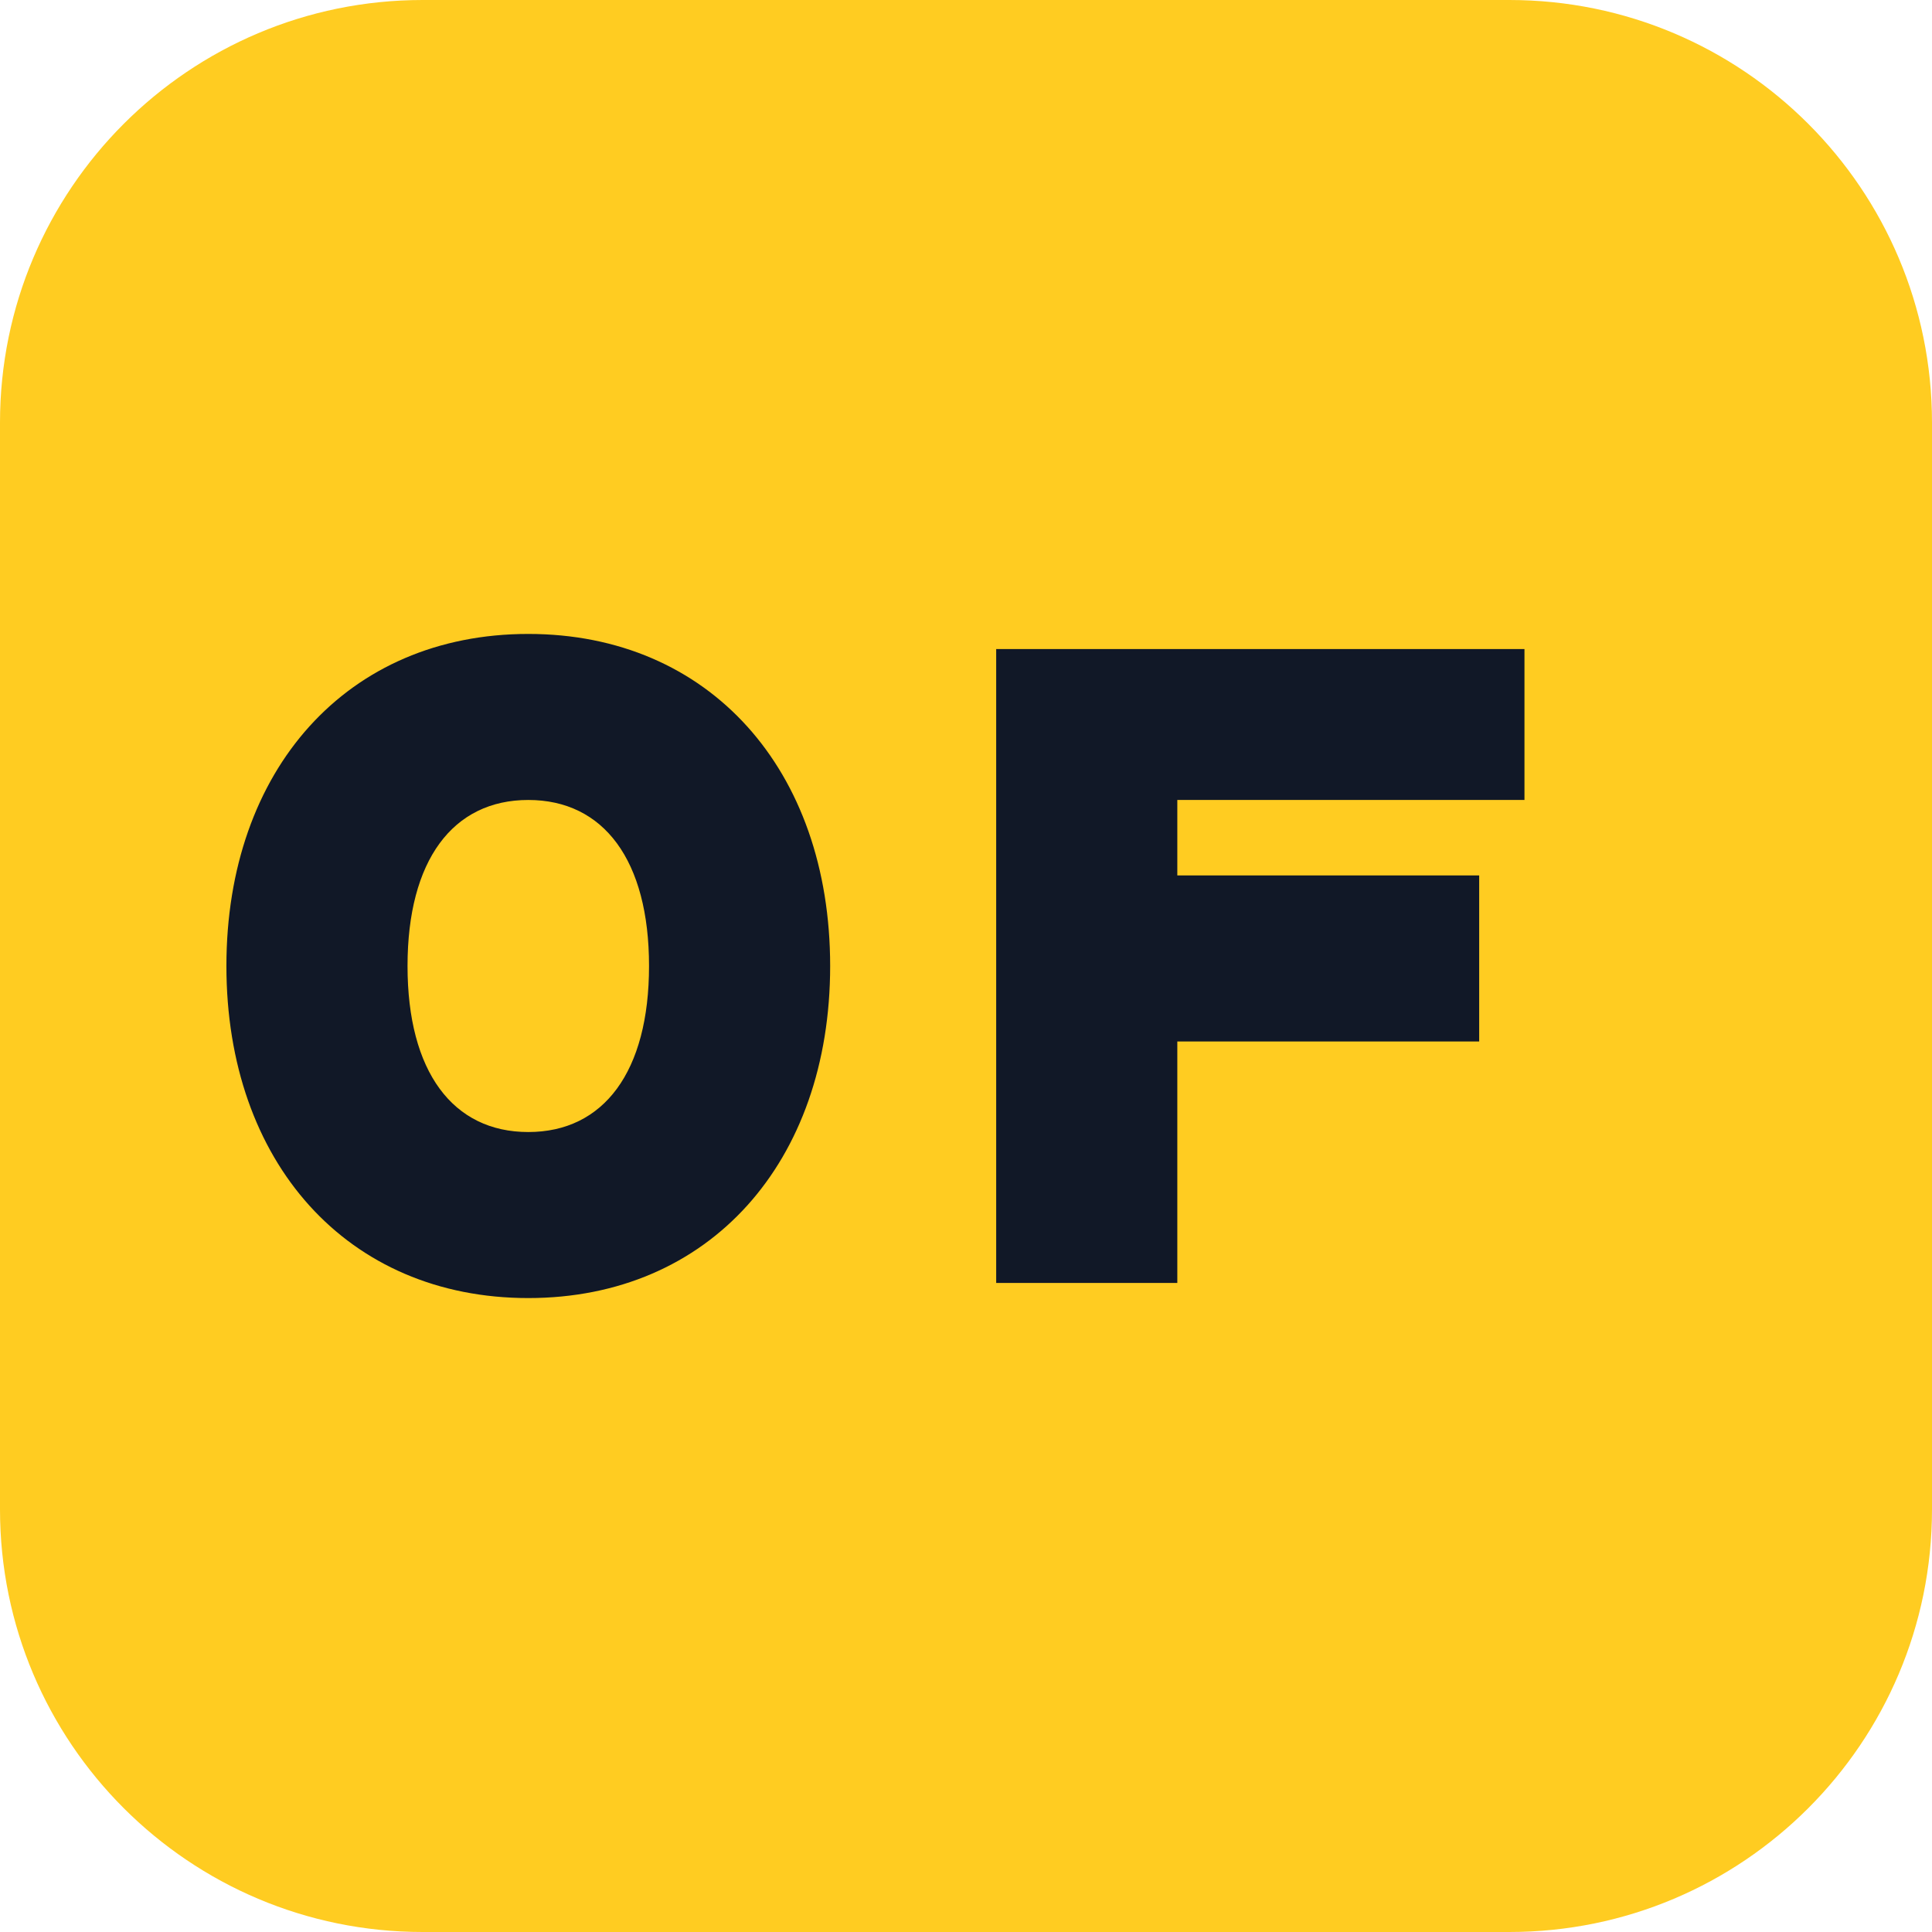
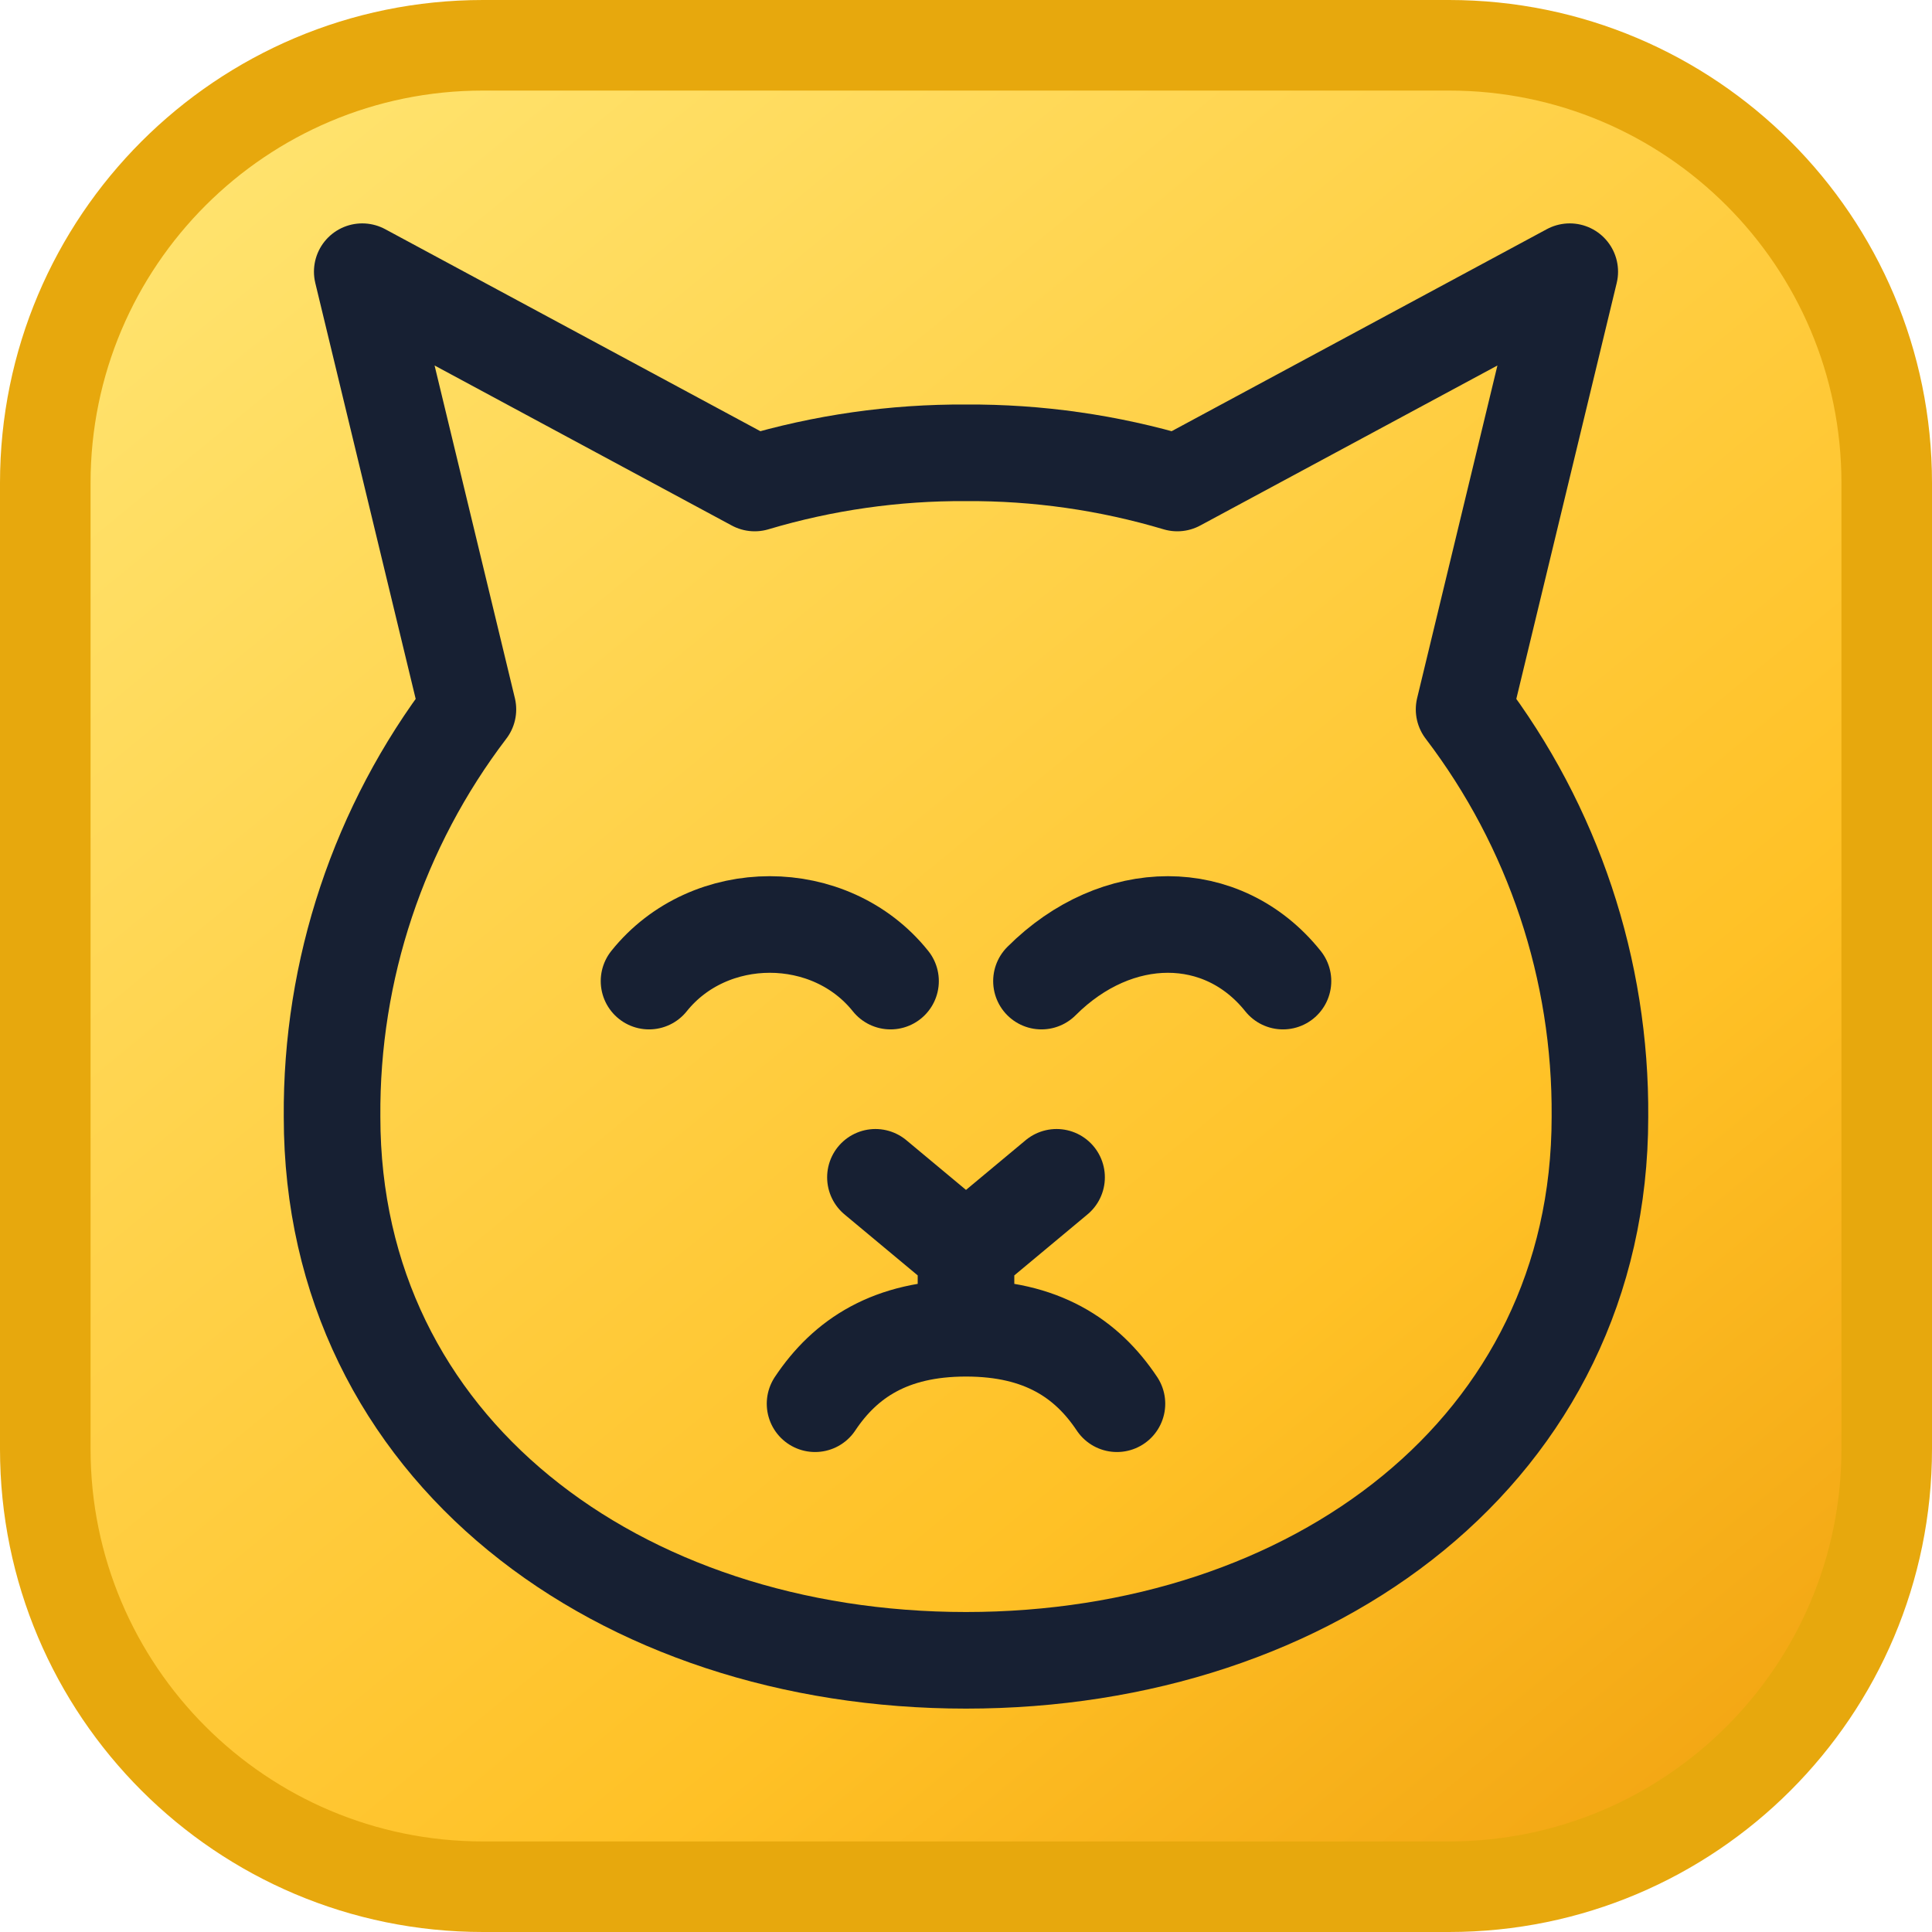
<svg xmlns="http://www.w3.org/2000/svg" viewBox="0 0 128 128" role="img" aria-labelledby="title desc">
-   <rect width="128" height="128" rx="28" fill="#ffcc21" />
-   <path d="M35 42c-12 0-20 9-20 22s8 22 20 22 20-9 20-22-8-22-20-22Zm0 11c5 0 8 4 8 11s-3 11-8 11-8-4-8-11 3-11 8-11Zm31-10v42h12V69h20V58H78v-5h23V43H66Z" fill="#111827" />
+   <defs>
+     <linearGradient id="tile" x1="18" y1="8" x2="110" y2="120" gradientUnits="userSpaceOnUse">
+       <stop stop-color="#FFE36E" />
+       <stop offset=".72" stop-color="#FFC126" />
+       <stop offset="1" stop-color="#F3A714" />
+     </linearGradient>
+   </defs>
+   <rect x="3" y="3" width="122" height="122" rx="29" fill="url(#tile)" stroke="#E7A80D" stroke-width="6" />
+   <g fill="none" stroke="#172033" stroke-width="6.4" stroke-linecap="round" stroke-linejoin="round">
+     <path d="m31 47-7-29 26 14a48 48 0 0 1 14-2 48 48 0 0 1 14 2l26-14-7 29a44 44 0 0 1 9 27c0 22-19 36-42 36S22 96 22 74a44 44 0 0 1 9-27Z" />
+     <path d="M43 65c4-5 12-5 16 0M69 65c5-5 12-5 16 0M58 78l6 5 6-5M64 83v5M64 88c-5 0-8 2-10 5M64 88c5 0 8 2 10 5" />
+   </g>
</svg>
